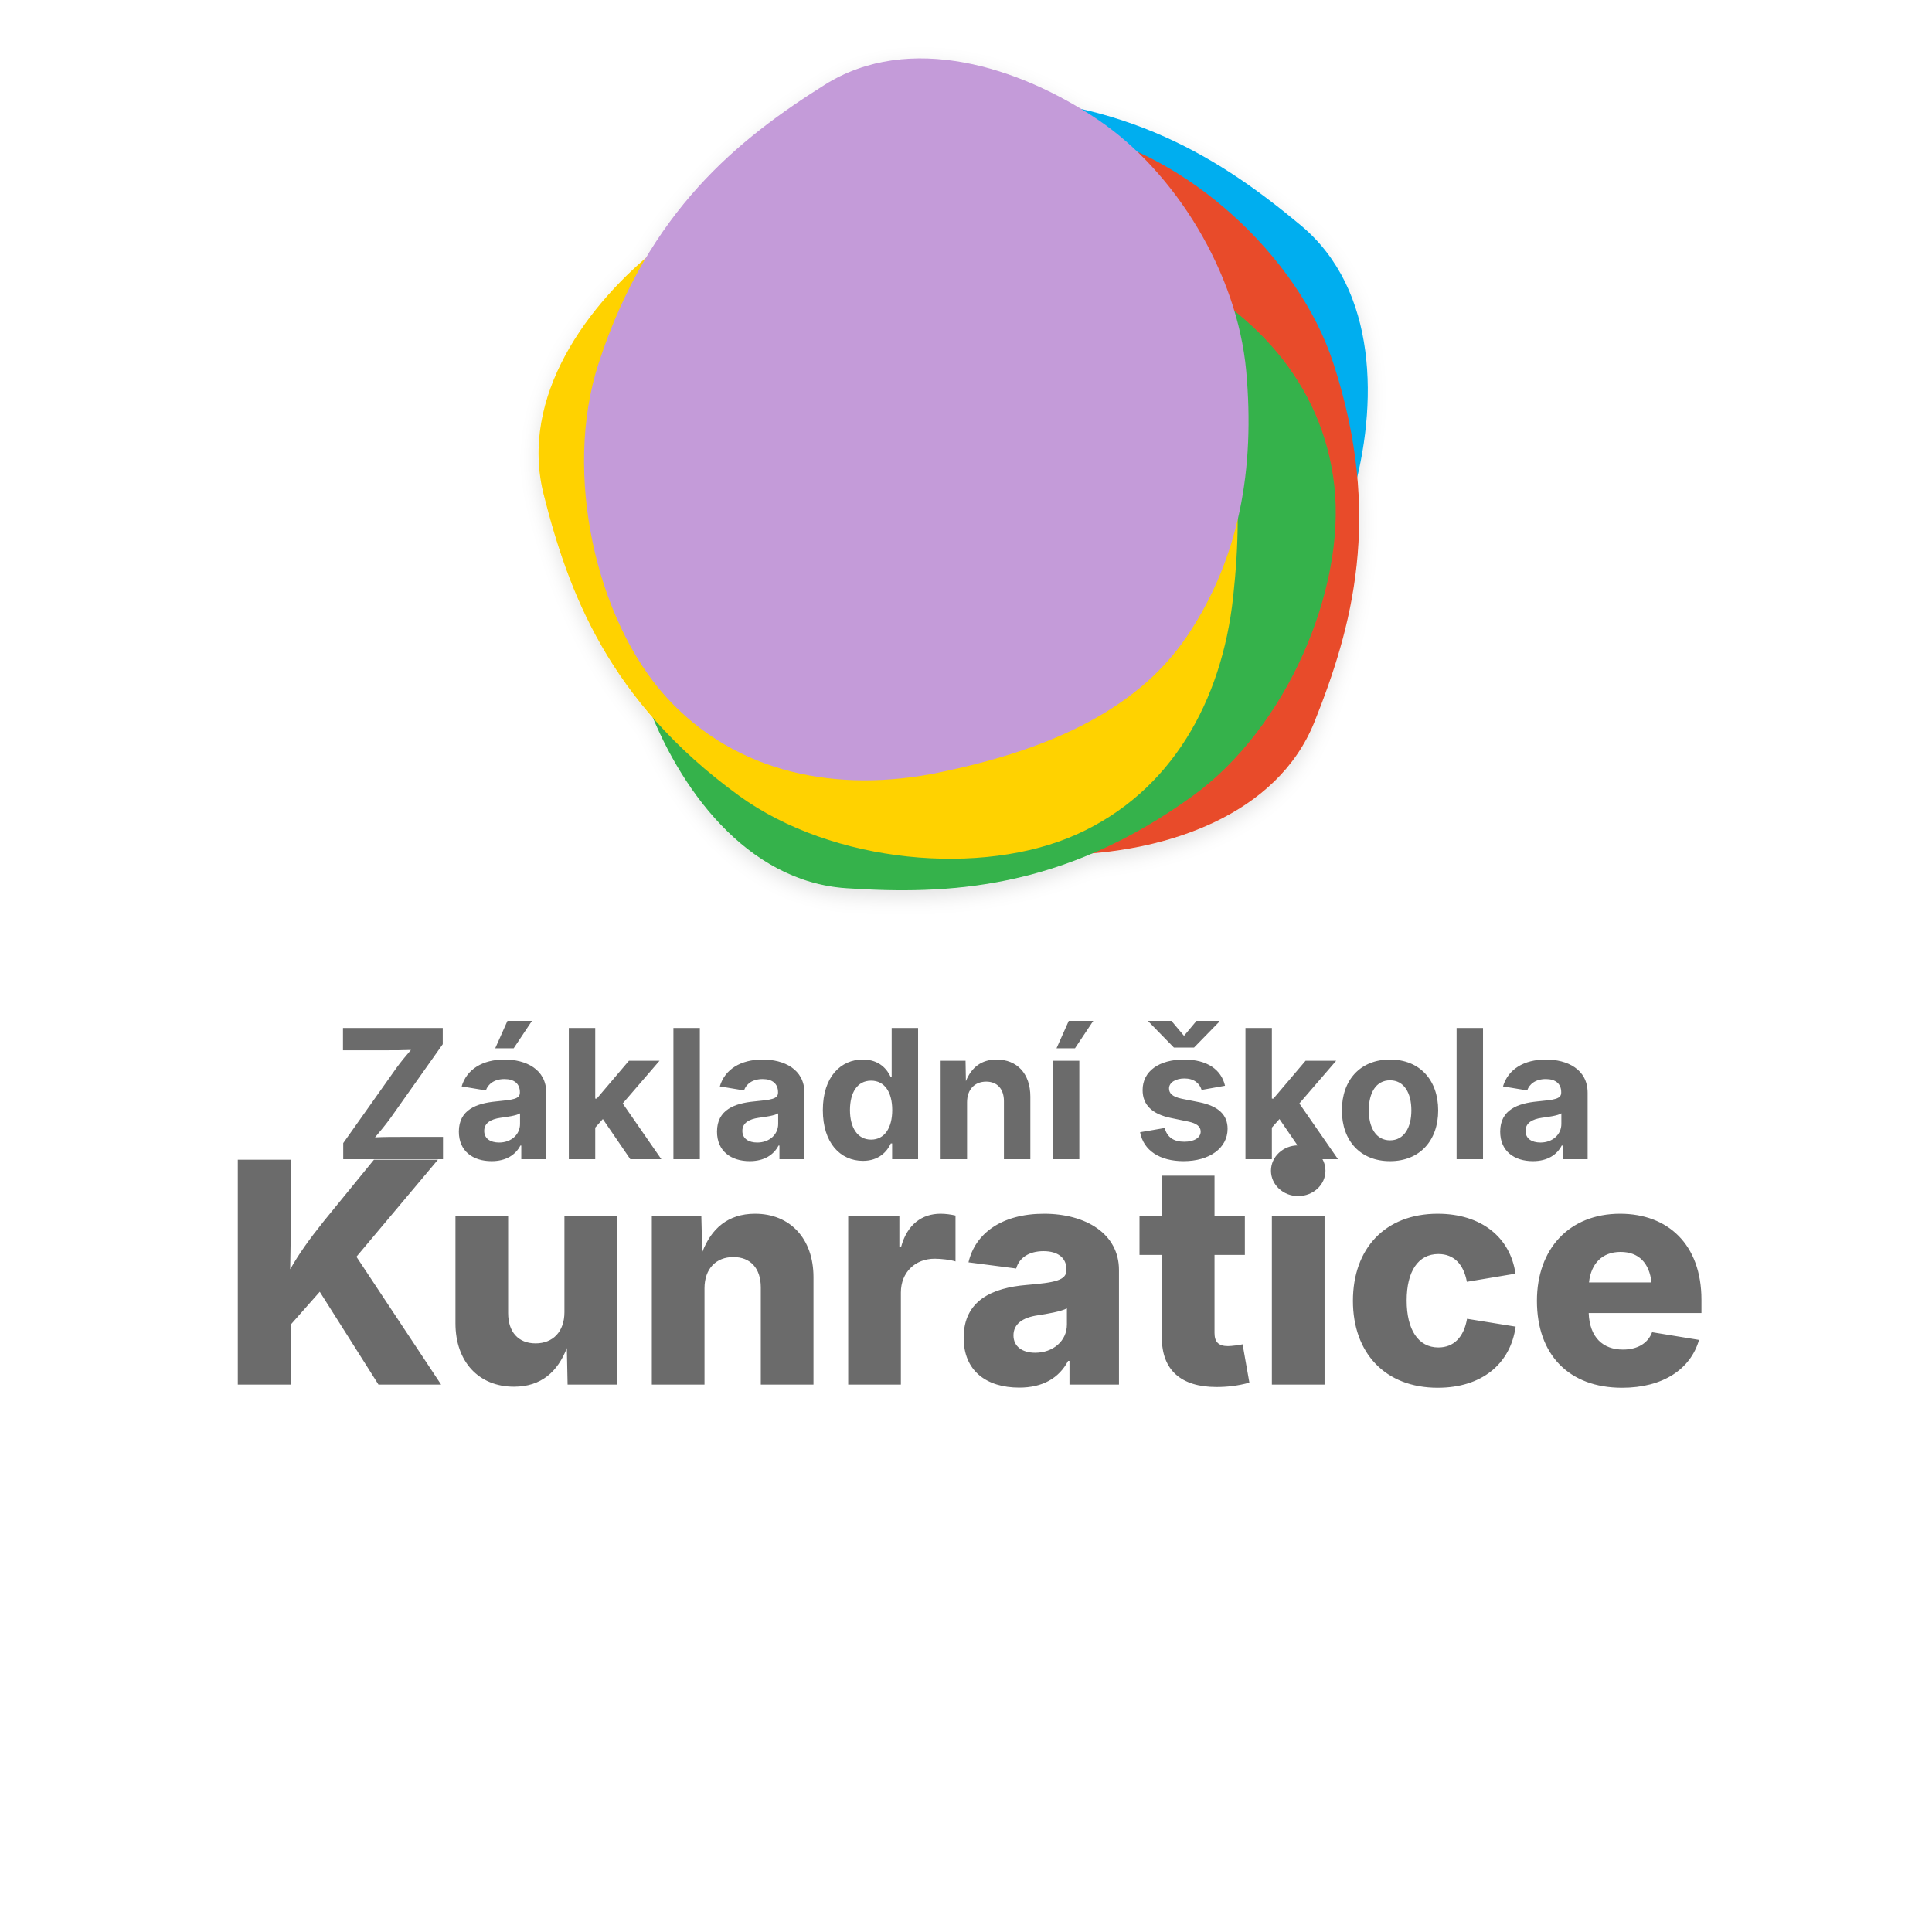
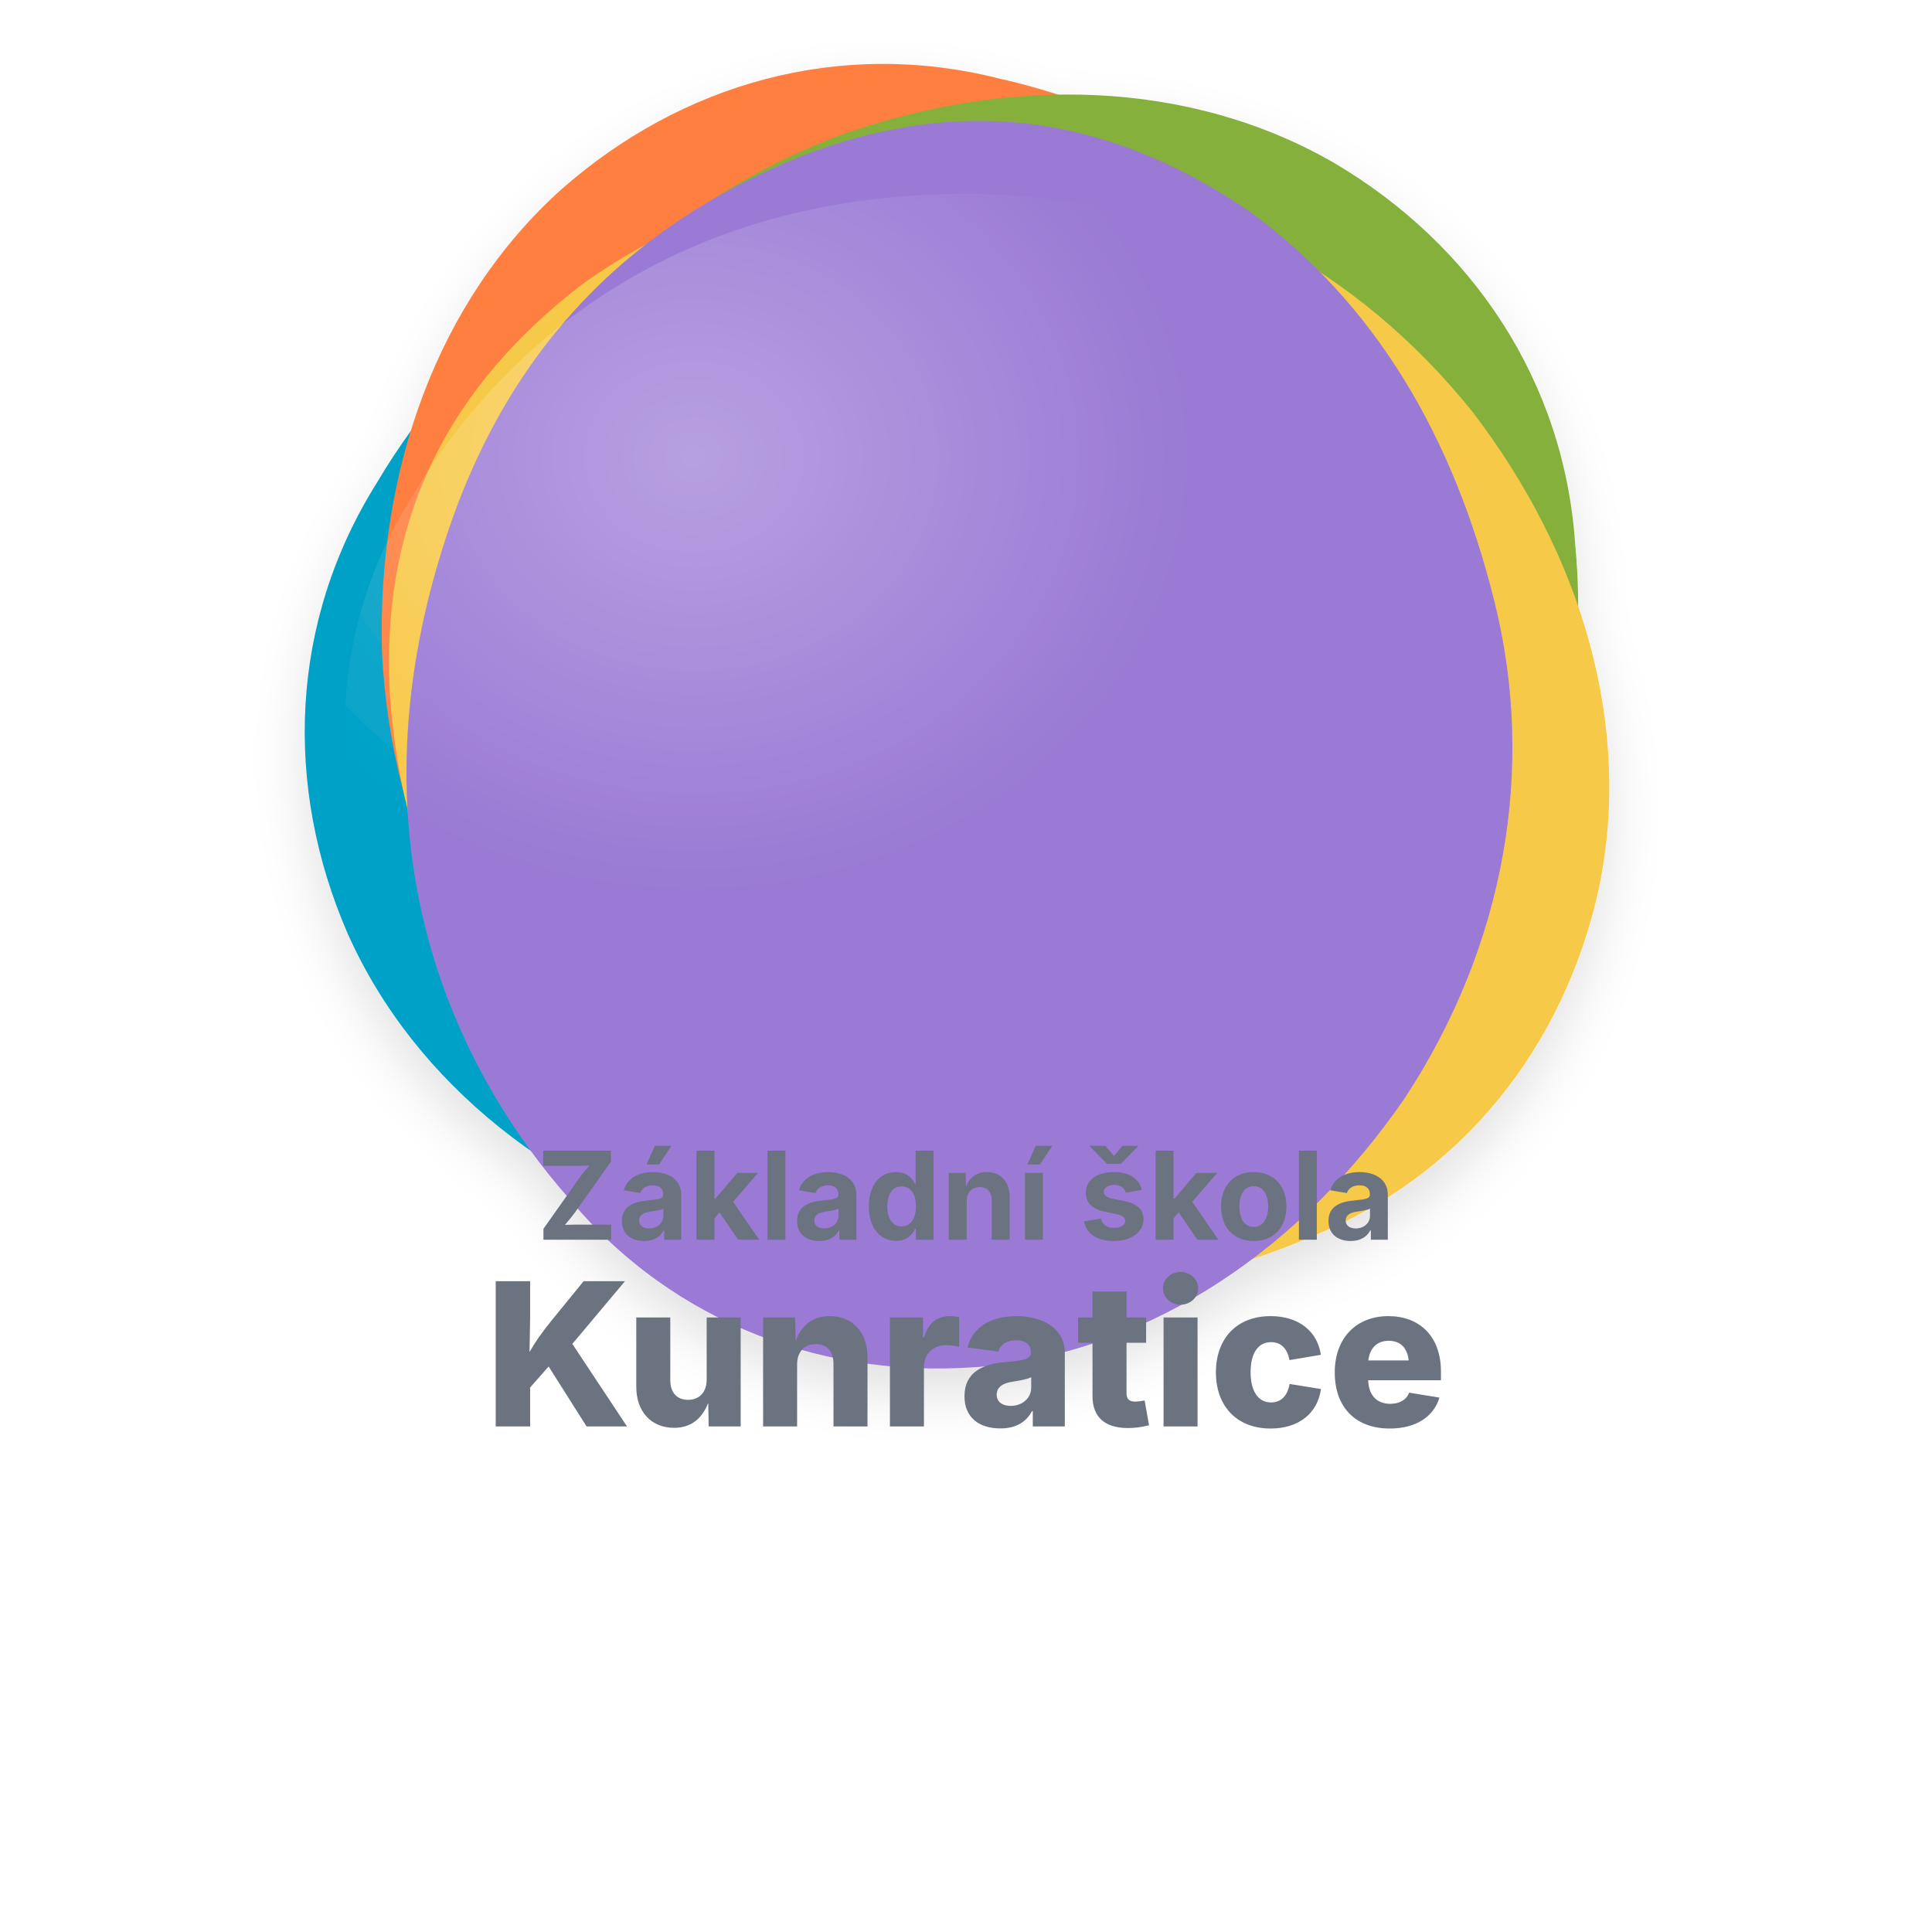
<svg xmlns="http://www.w3.org/2000/svg" viewBox="0 0 600 600">
  <defs>
-     <filter id="s" x="-20%" y="-20%" width="140%" height="140%">
-       <feDropShadow dx="0" dy="2" stdDeviation="3" flood-color="#000" flood-opacity="0.12" />
+     <filter id="shadow" x="-40%" y="-40%" width="180%" height="180%">
+       <feDropShadow dx="0" dy="8" stdDeviation="8" flood-color="#000000" flood-opacity="0.12" />
    </filter>
+     <radialGradient id="shine" cx="30%" cy="25%" r="60%">
+       <stop offset="0%" stop-color="#FFFFFF" stop-opacity="0.36" />
+       <stop offset="70%" stop-color="#FFFFFF" stop-opacity="0" />
+     </radialGradient>
  </defs>
-   <g transform="translate(300,150)" filter="url(#s)">
-     <g>
-       <path d="M0,-120 C50,-120 80,-100 104,-80 C128,-60 128,-24 120,4 C112,32 88,60 60,72 C32,84 4,88 -24,80 C-52,72 -72,48 -88,20 C-104,-8 -108,-40 -92,-68 C-76,-96 -36,-120 0,-120 Z" fill="#00AEEF" transform="rotate(0)" />
-       <path d="M0,-120 C50,-120 80,-100 104,-80 C128,-60 128,-24 120,4 C112,32 88,60 60,72 C32,84 4,88 -24,80 C-52,72 -72,48 -88,20 C-104,-8 -108,-40 -92,-68 C-76,-96 -36,-120 0,-120 Z" fill="#E84C2A" transform="rotate(72)" />
-       <path d="M0,-120 C50,-120 80,-100 104,-80 C128,-60 128,-24 120,4 C112,32 88,60 60,72 C32,84 4,88 -24,80 C-52,72 -72,48 -88,20 C-104,-8 -108,-40 -92,-68 C-76,-96 -36,-120 0,-120 Z" fill="#36B24C" transform="rotate(144)" />
-       <path d="M0,-120 C50,-120 80,-100 104,-80 C128,-60 128,-24 120,4 C112,32 88,60 60,72 C32,84 4,88 -24,80 C-52,72 -72,48 -88,20 C-104,-8 -108,-40 -92,-68 C-76,-96 -36,-120 0,-120 Z" fill="#FFD200" transform="rotate(216)" />
-       <path d="M0,-120 C50,-120 80,-100 104,-80 C128,-60 128,-24 120,4 C112,32 88,60 60,72 C32,84 4,88 -24,80 C-52,72 -72,48 -88,20 C-104,-8 -108,-40 -92,-68 C-76,-96 -36,-120 0,-120 Z" fill="#C49BD9" transform="rotate(288)" />
-     </g>
+   <g transform="translate(300,220)" filter="url(#shadow)">
+     <path d="M0,-170 C62,-170 110,-146 147,-102 C183,-58 188,-12 174,36 C159,82 127,118 82,146 C37,174 -18,182 -73,167 C-127,151 -171,117 -192,70 C-212,24 -210,-27 -183,-70 C-157,-114 -102,-170 0,-170 Z" fill="#00A1C7" />
+     <path d="M0,-170 C62,-170 110,-146 147,-102 C183,-58 188,-12 174,36 C159,82 127,118 82,146 C37,174 -18,182 -73,167 C-127,151 -171,117 -192,70 C-212,24 -210,-27 -183,-70 C-157,-114 -102,-170 0,-170 Z" fill="#FF7F3F" transform="rotate(72)" />
+     <path d="M0,-170 C62,-170 110,-146 147,-102 C183,-58 188,-12 174,36 C159,82 127,118 82,146 C37,174 -18,182 -73,167 C-127,151 -171,117 -192,70 C-212,24 -210,-27 -183,-70 C-157,-114 -102,-170 0,-170 Z" fill="#85B03B" transform="rotate(144)" />
+     <path d="M0,-170 C62,-170 110,-146 147,-102 C183,-58 188,-12 174,36 C159,82 127,118 82,146 C37,174 -18,182 -73,167 C-127,151 -171,117 -192,70 C-212,24 -210,-27 -183,-70 C-157,-114 -102,-170 0,-170 Z" fill="#F7C948" transform="rotate(216)" />
+     <path d="M0,-170 C62,-170 110,-146 147,-102 C183,-58 188,-12 174,36 C159,82 127,118 82,146 C37,174 -18,182 -73,167 C-127,151 -171,117 -192,70 C-212,24 -210,-27 -183,-70 C-157,-114 -102,-170 0,-170 Z" fill="#9A7AD5" transform="rotate(288)" />
+     <path d="M0,-170 C62,-170 110,-146 147,-102 C183,-58 188,-12 174,36 C159,82 127,118 82,146 C37,174 -18,182 -73,167 C-127,151 -171,117 -192,70 C-212,24 -210,-27 -183,-70 C-157,-114 -102,-170 0,-170 Z" fill="url(#shine)" transform="scale(0.94)" opacity="0.8" />
  </g>
-   <g transform="translate(300,360)">
-     <text x="0" y="0" font-family="Inter, Arial, sans-serif" font-weight="700" font-size="56" text-anchor="middle" fill="#6b6b6b">Základní škola</text>
-     <text x="0" y="70" font-family="Inter, Arial, sans-serif" font-weight="800" font-size="96" text-anchor="middle" fill="#6b6b6b">Kunratice</text>
+   <g transform="translate(300,385)">
+     <text x="0" y="0" text-anchor="middle" font-family="Inter, Arial, sans-serif" font-size="38" font-weight="700" fill="#6B7280">Základní škola</text>
+     <text x="0" y="58" text-anchor="middle" font-family="Inter, Arial, sans-serif" font-size="62" font-weight="800" fill="#6B7280">Kunratice</text>
  </g>
</svg>
